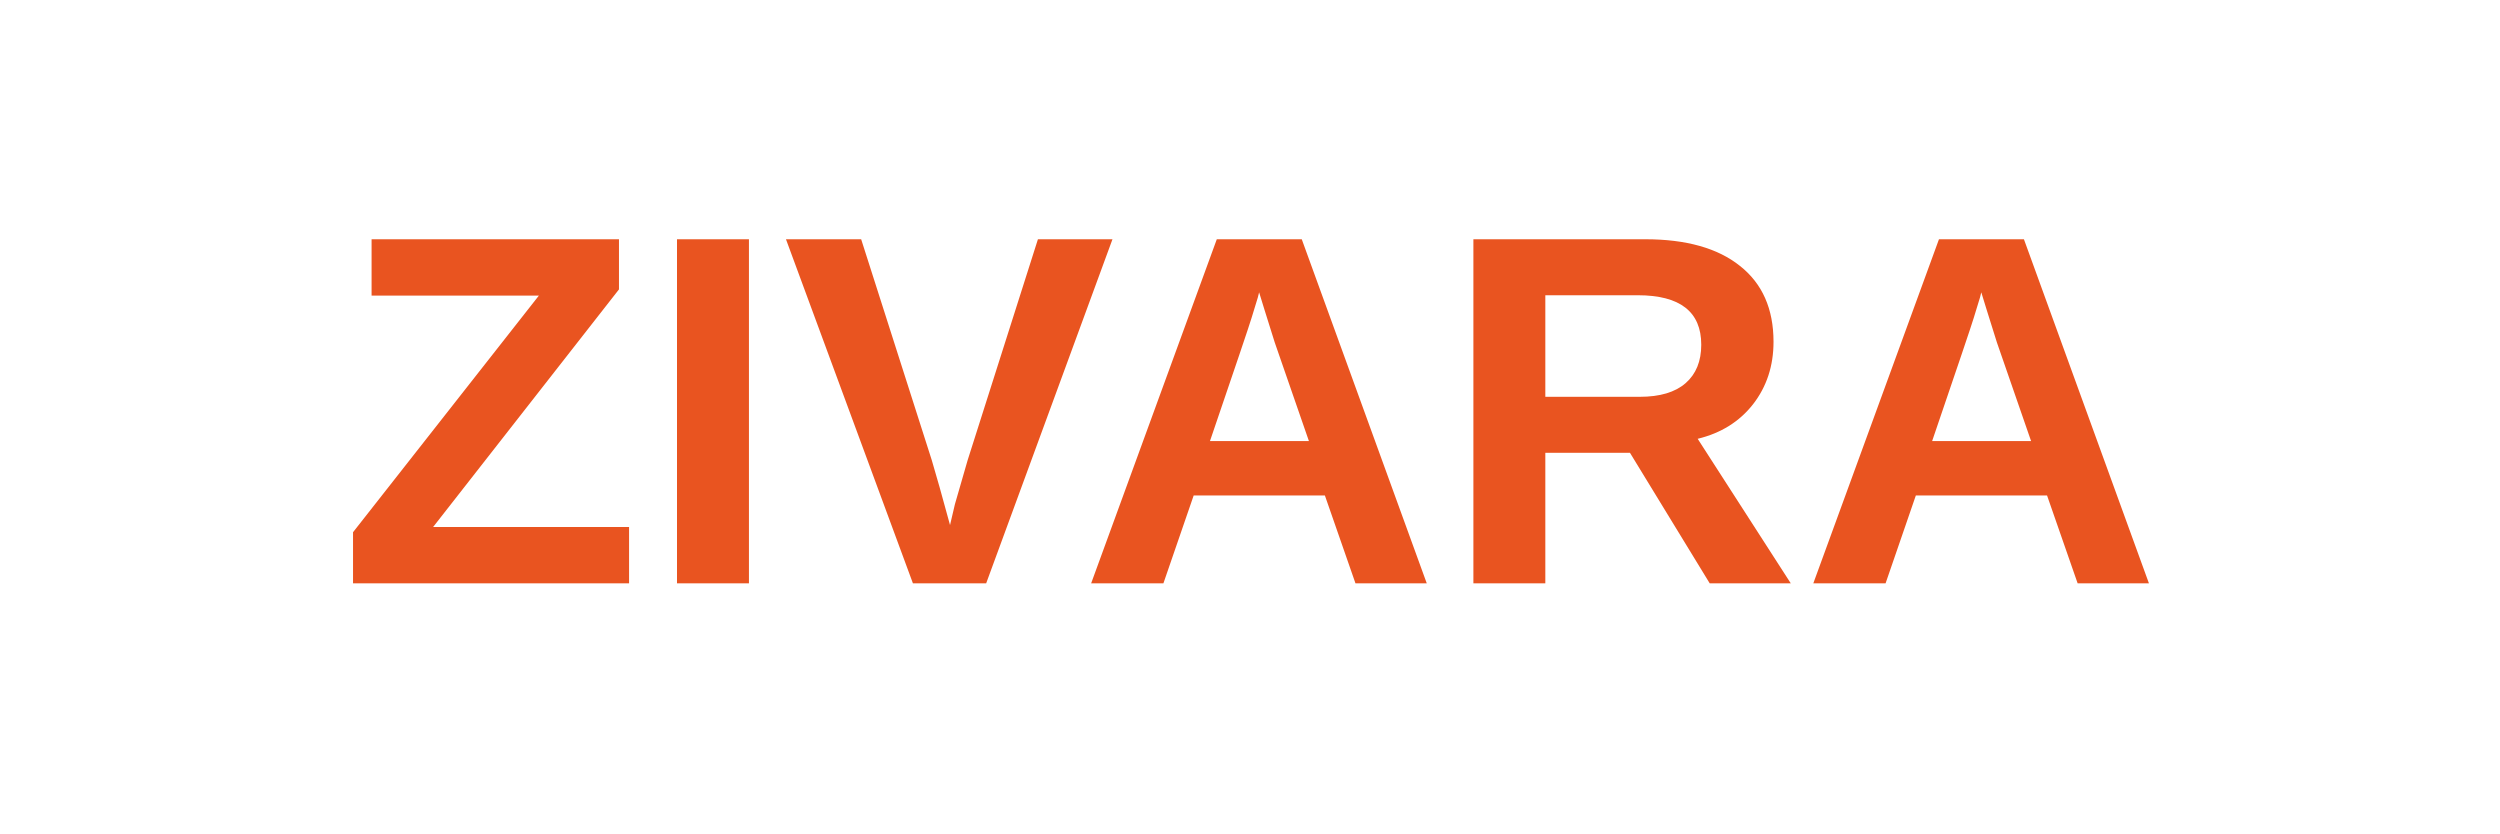
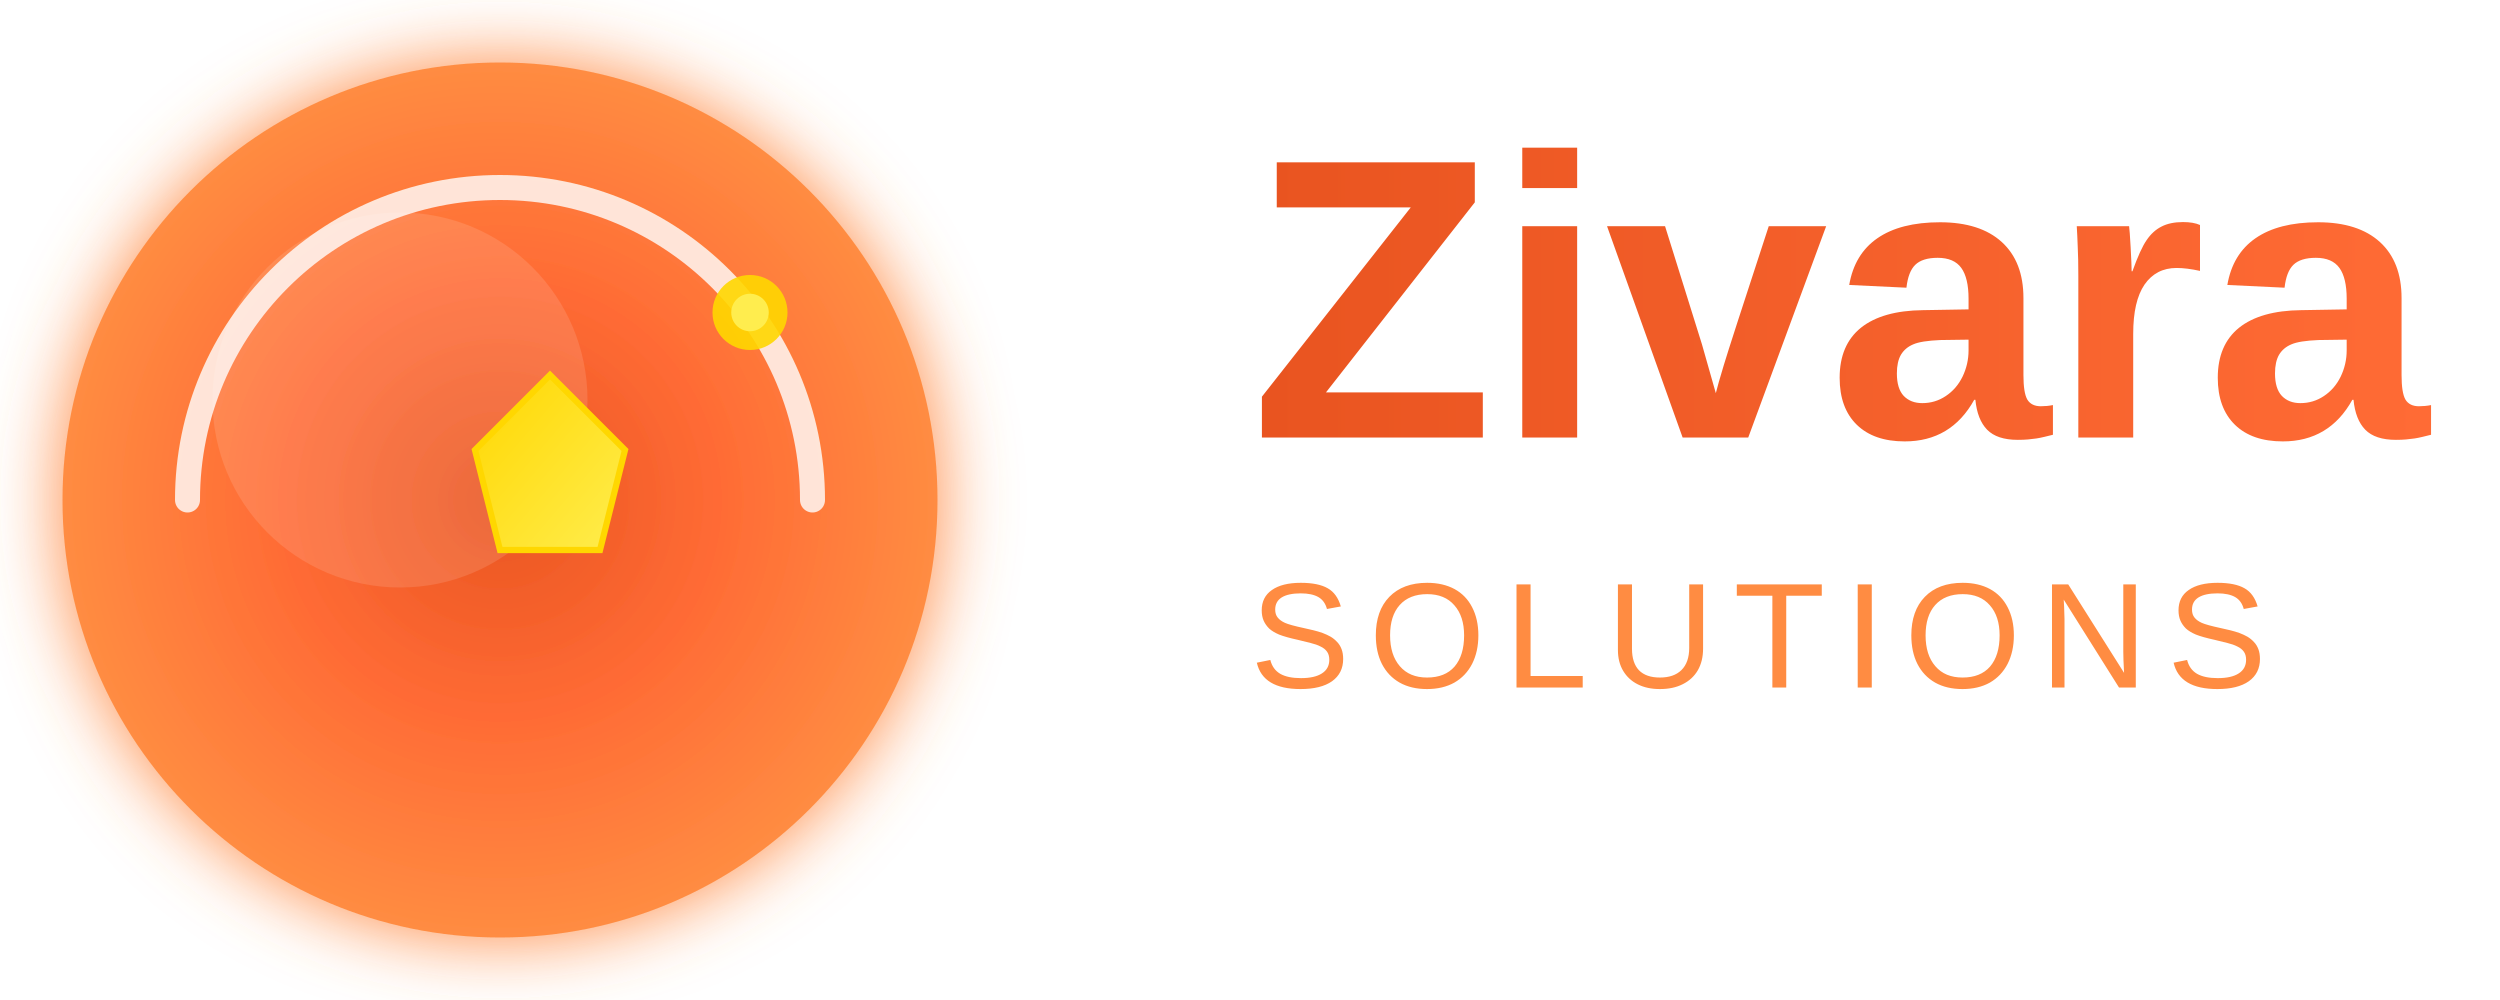
- <svg xmlns="http://www.w3.org/2000/svg" width="120" height="40" viewBox="0 0 120 40">
+ <svg xmlns="http://www.w3.org/2000/svg" width="200" height="80" viewBox="0 0 200 80">
  <defs>
-     <linearGradient id="zivaraGradient" x1="0%" y1="0%" x2="100%" y2="0%">
+     <radialGradient id="cloudOrbGradient" cx="50%" cy="50%" r="50%">
      <stop offset="0%" style="stop-color:#e95420;stop-opacity:1" />
-       <stop offset="50%" style="stop-color:#e95420;stop-opacity:1" />
-       <stop offset="100%" style="stop-color:#e95420;stop-opacity:1" />
+       <stop offset="50%" style="stop-color:#ff6b35;stop-opacity:1" />
+       <stop offset="100%" style="stop-color:#ff8c42;stop-opacity:1" />
+     </radialGradient>
+     <linearGradient id="jewelGradient" x1="0%" y1="0%" x2="100%" y2="100%">
+       <stop offset="0%" style="stop-color:#ffd700;stop-opacity:1" />
+       <stop offset="100%" style="stop-color:#ffed4e;stop-opacity:1" />
+     </linearGradient>
+     <filter id="glow" x="-50%" y="-50%" width="200%" height="200%">
+       <feGaussianBlur stdDeviation="3" result="coloredBlur" />
+       <feMerge>
+         <feMergeNode in="coloredBlur" />
+         <feMergeNode in="SourceGraphic" />
+       </feMerge>
+     </filter>
+     <linearGradient id="textGradient" x1="0%" y1="0%" x2="100%" y2="0%">
+       <stop offset="0%" style="stop-color:#e95420;stop-opacity:1" />
+       <stop offset="100%" style="stop-color:#ff6b35;stop-opacity:1" />
    </linearGradient>
  </defs>
-   <text x="60" y="28" font-family="Arial, sans-serif" font-size="24" font-weight="900" fill="url(#zivaraGradient)" text-anchor="middle">
-     ZIVARA
+   <g transform="translate(40, 40)">
+     <circle cx="0" cy="0" r="35" fill="url(#cloudOrbGradient)" filter="url(#glow)" />
+     <circle cx="-8" cy="-8" r="15" fill="rgba(255,255,255,0.2)" opacity="0.6" />
+     <polygon points="0,-8 6,-2 4,6 -4,6 -6,-2" fill="url(#jewelGradient)" stroke="#ffd700" stroke-width="0.5" transform="translate(4, -2)" />
+     <path d="M -25,0 A 25,25 0 0,1 25,0" fill="none" stroke="rgba(255,255,255,0.8)" stroke-width="2" stroke-linecap="round" />
+     <circle cx="20" cy="-15" r="3" fill="#ffd700" opacity="0.9" />
+     <circle cx="20" cy="-15" r="1.5" fill="#ffed4e" />
+   </g>
+   <text x="100" y="35" font-family="Montserrat, Arial, sans-serif" font-size="32" font-weight="900" fill="url(#textGradient)" text-anchor="start">
+     Zivara
+   </text>
+   <text x="100" y="55" font-family="Montserrat, Arial, sans-serif" font-size="12" font-weight="400" fill="#ff8c42" text-anchor="start" letter-spacing="1.5px">
+     SOLUTIONS
  </text>
</svg>
